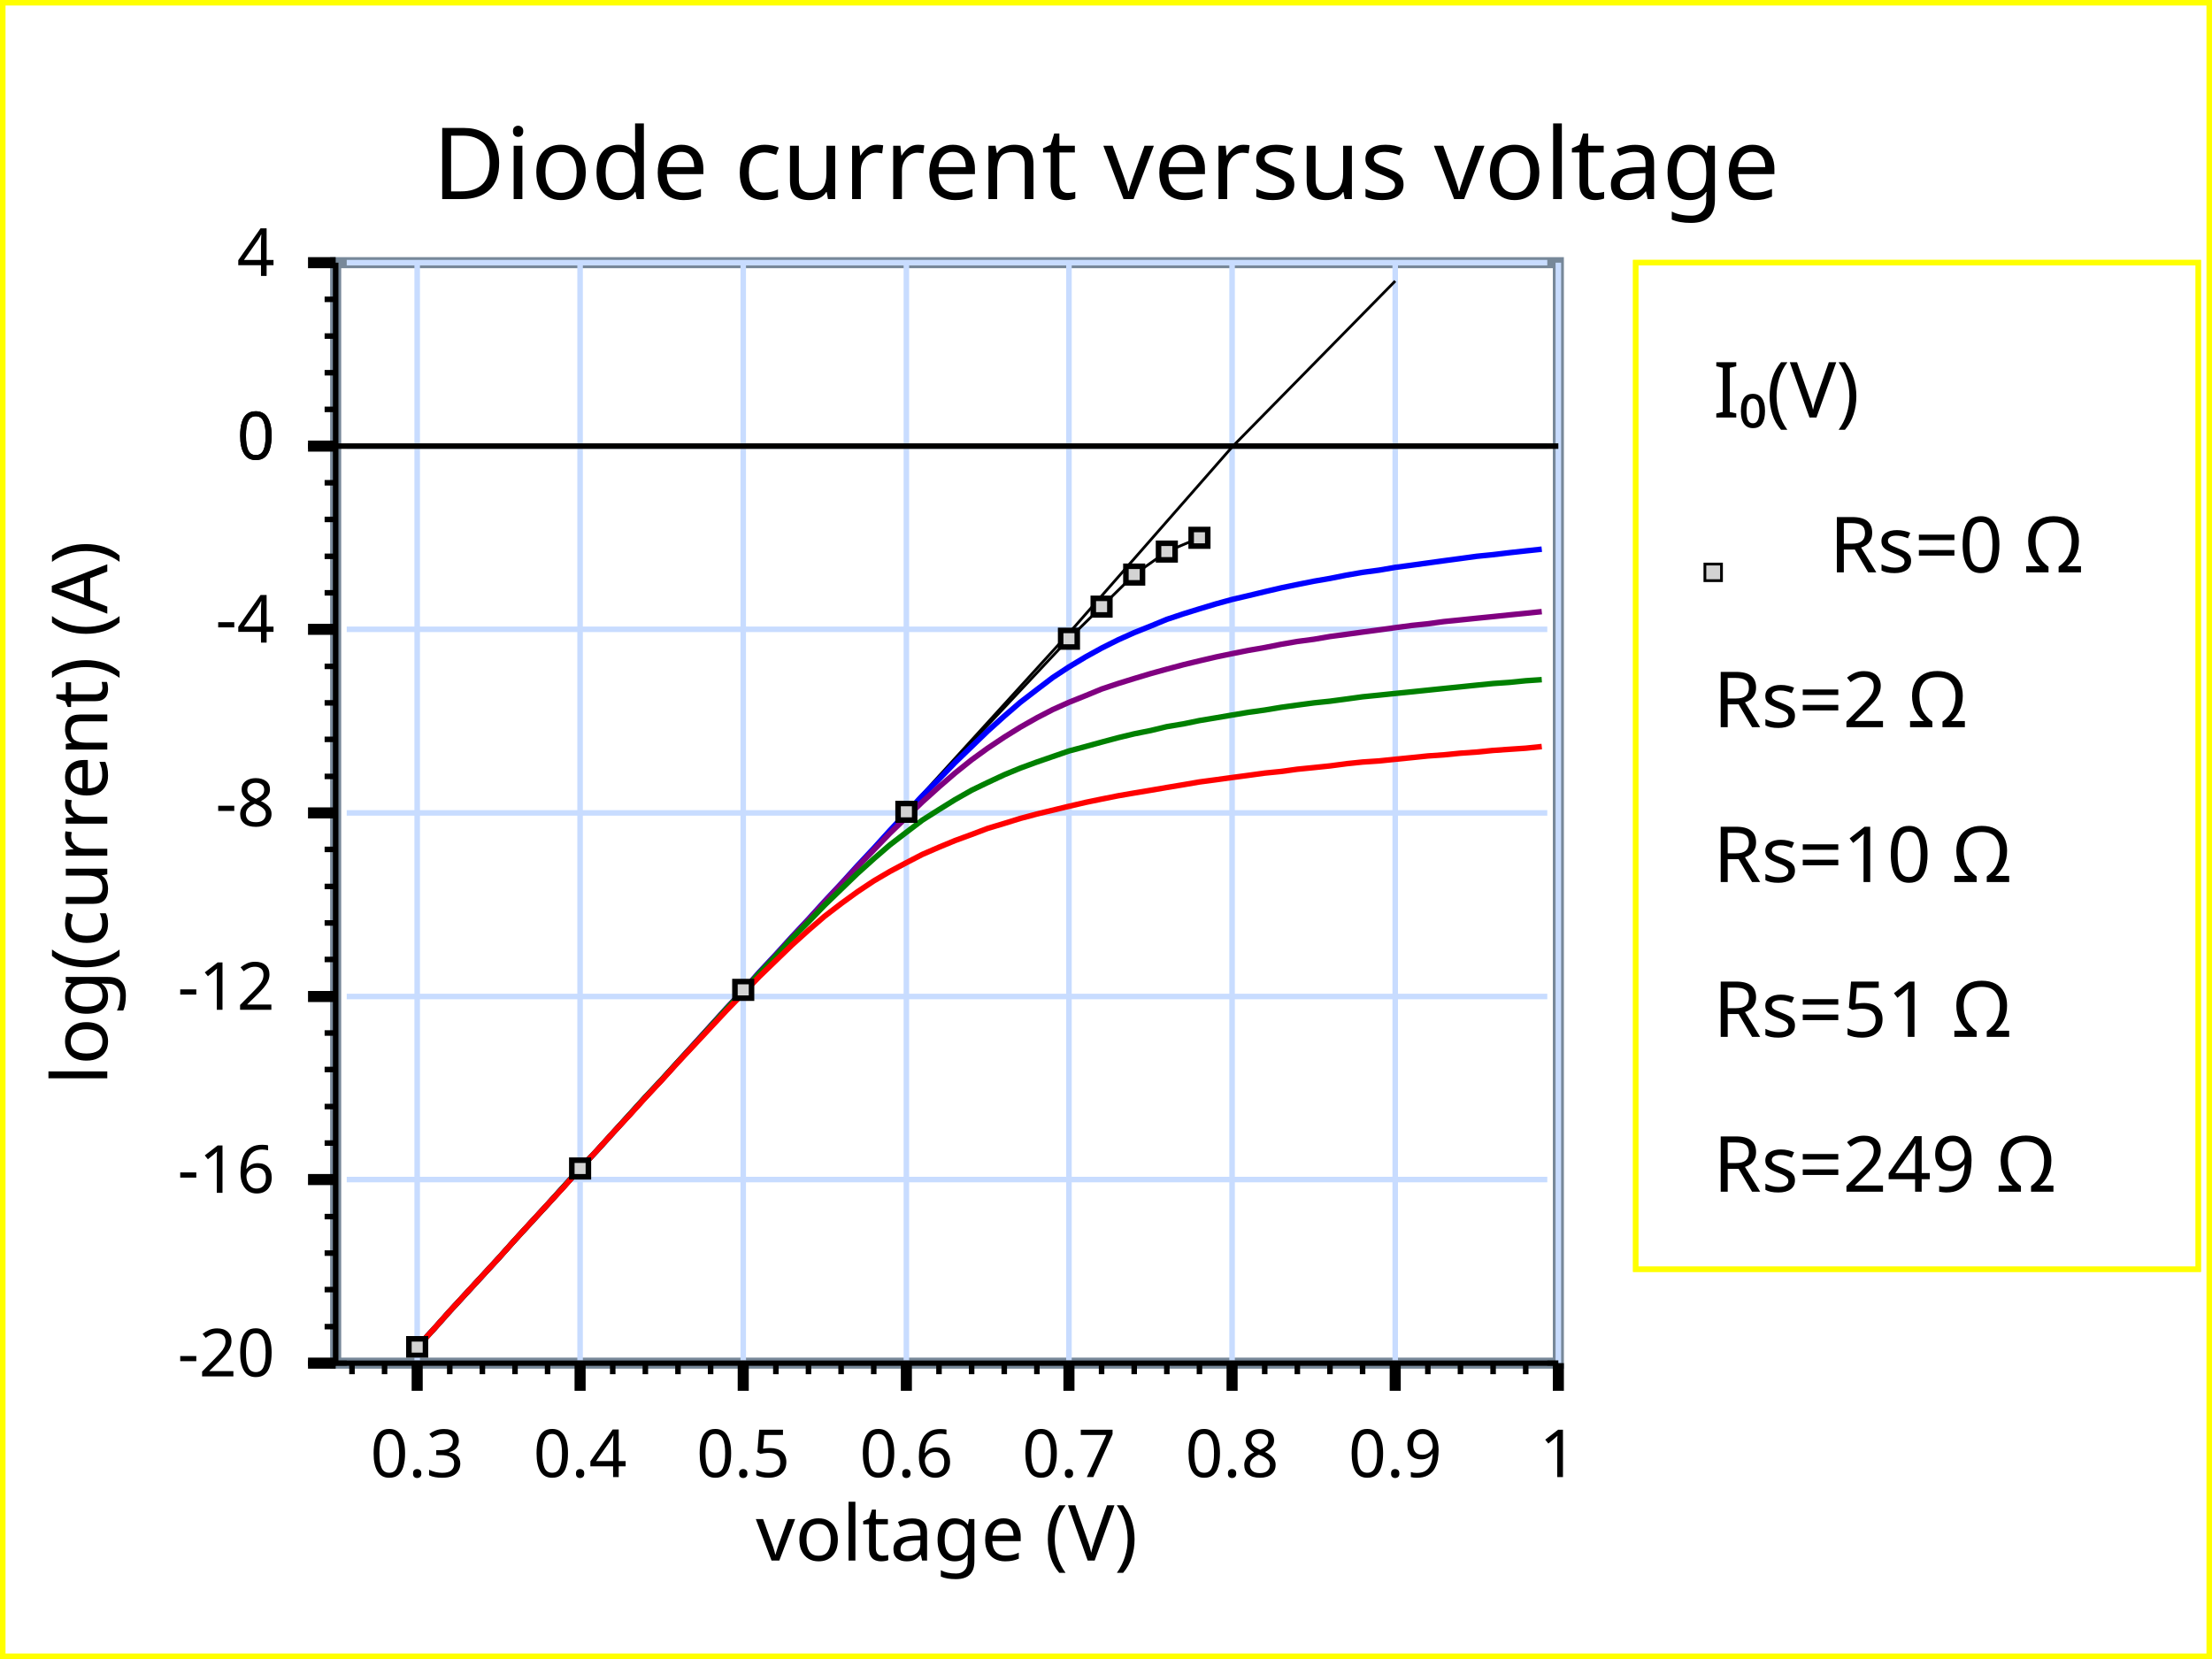
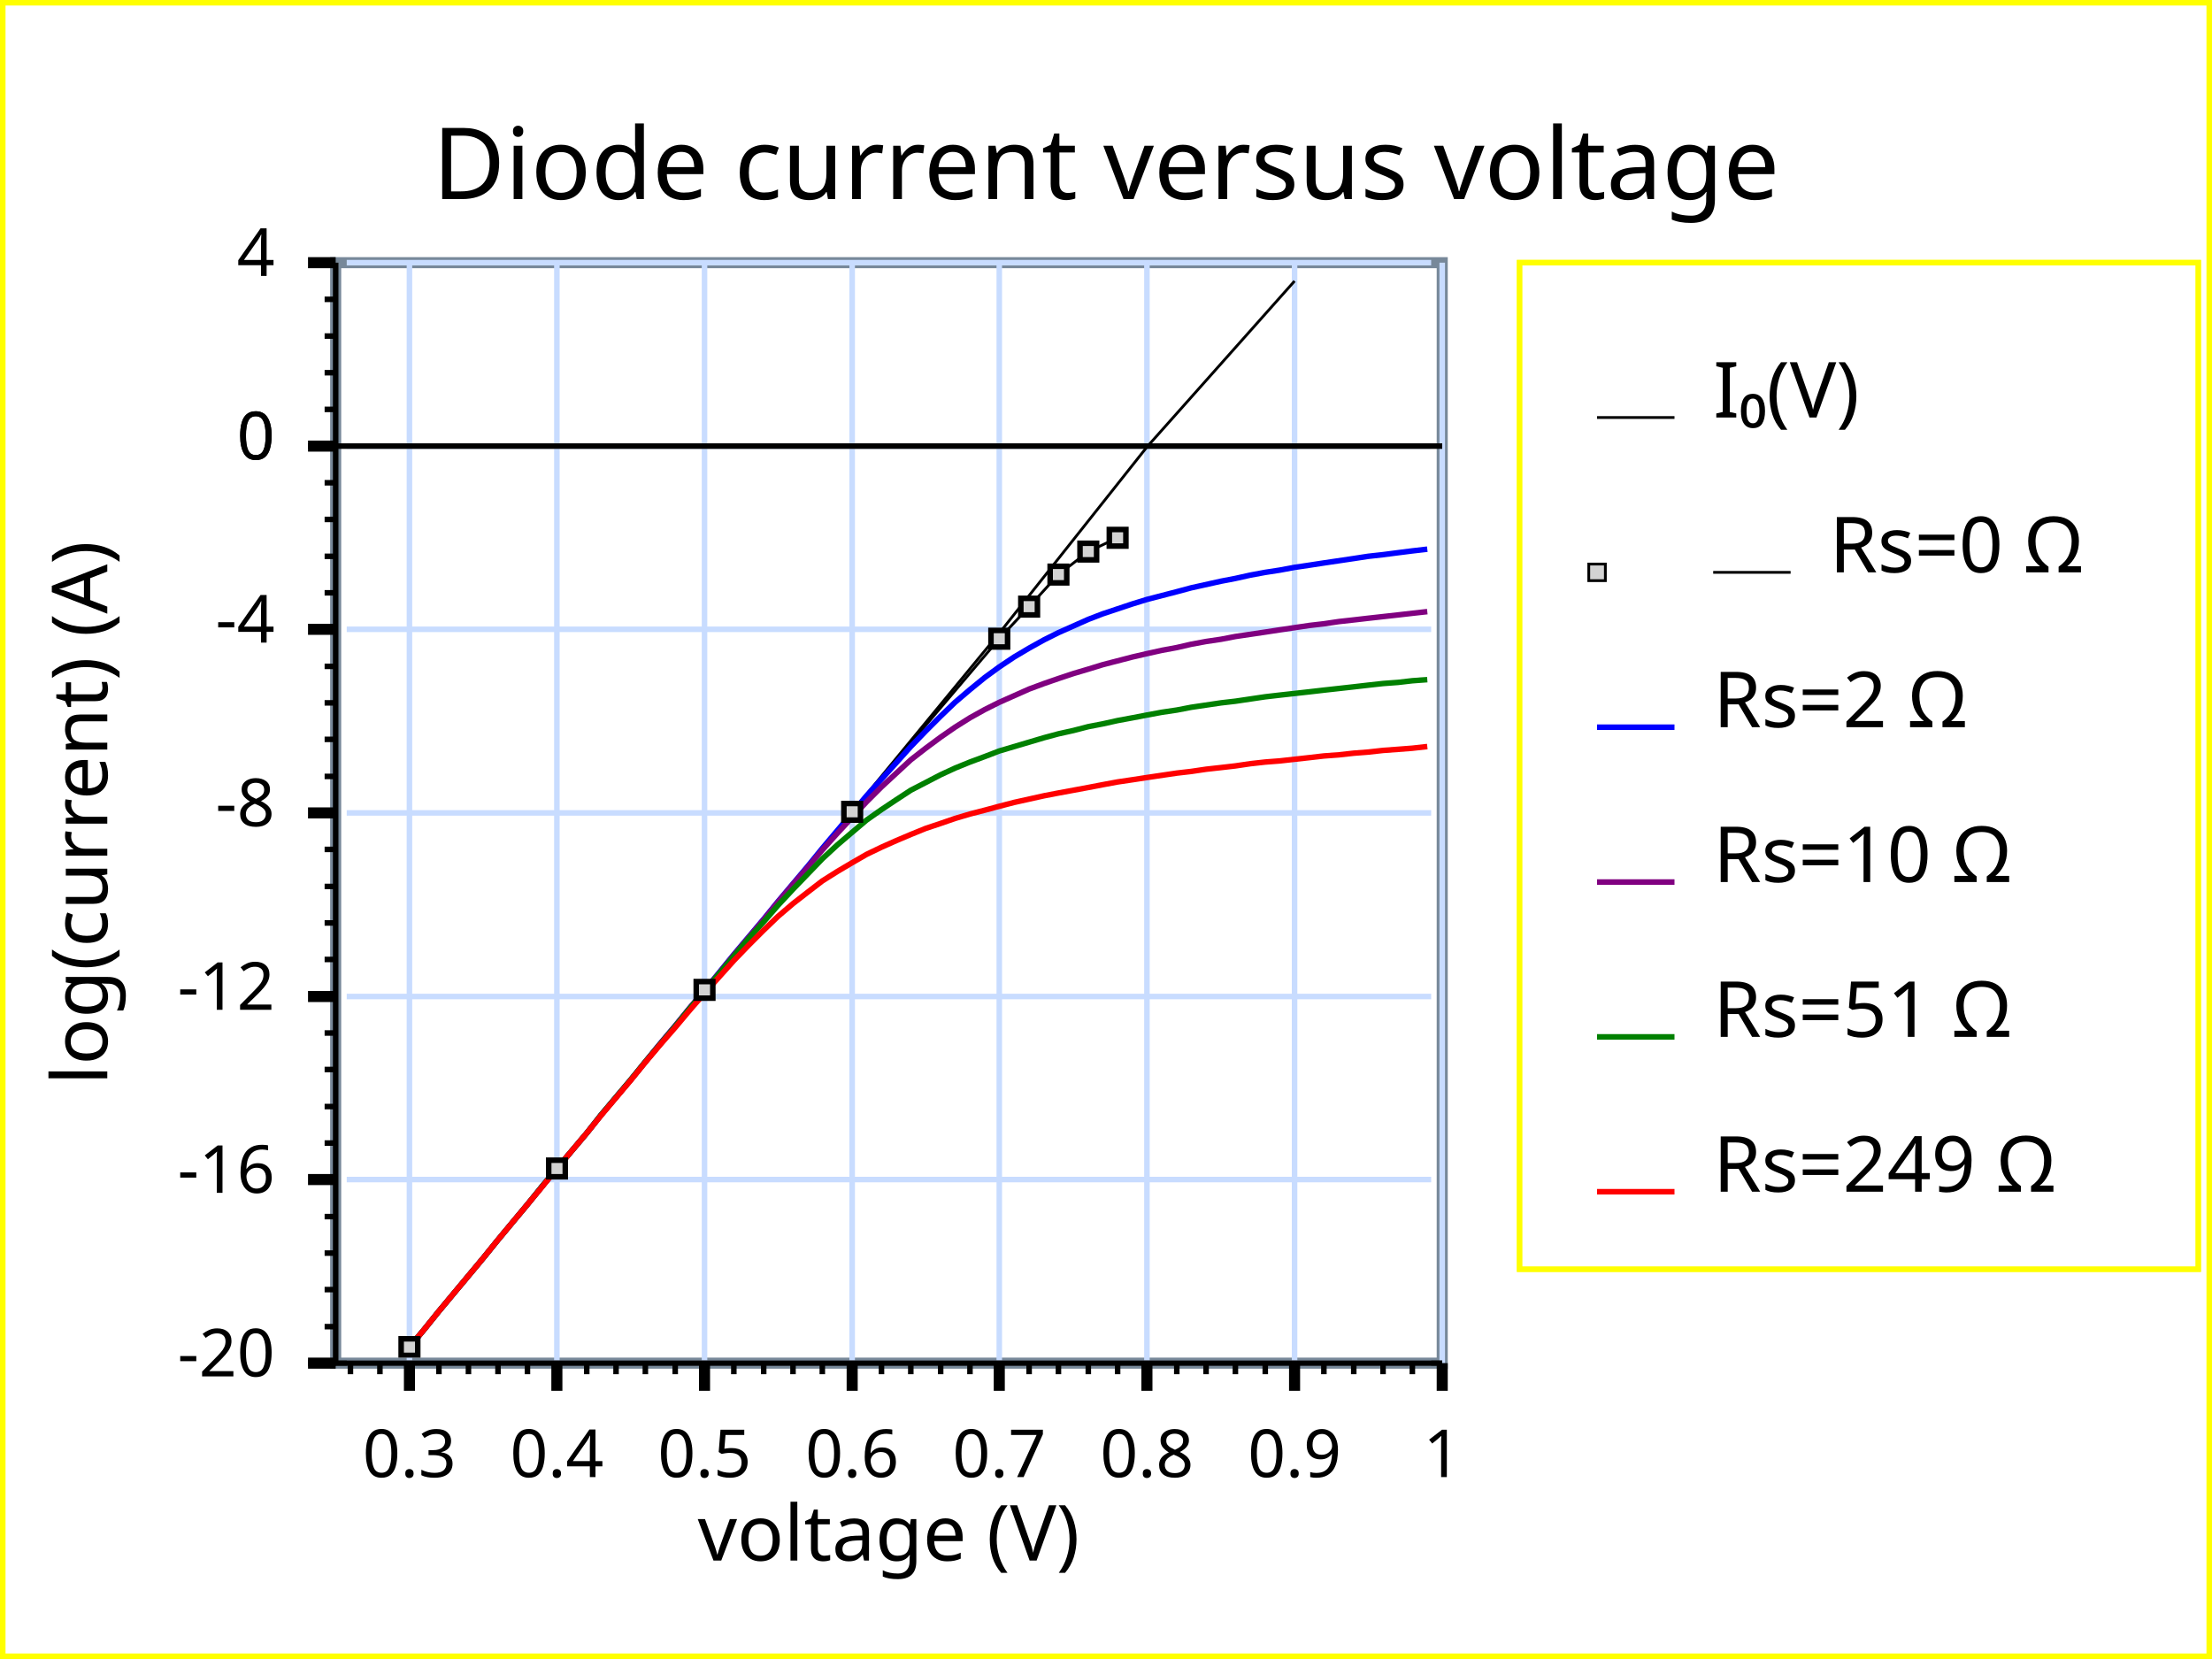
<svg xmlns="http://www.w3.org/2000/svg" width="400" height="300" version="1.1">
  <meta name="copyright" content="Paul A. Bristow" />
  <meta name="date" content="2016" />
  <clipPath id="plot_window">
-     <rect x="61.7" y="48.5" width="219.1" height="197" />
+     <rect x="61.7" y="48.5" width="198.1" height="197" />
  </clipPath>
  <g id="imageBackground" stroke="rgb(255,255,0)" fill="rgb(255,255,255)" stroke-width="2">
    <rect x="0" y="0" width="400" height="300" />
  </g>
  <g id="plotBackground" stroke="rgb(119,136,153)" fill="rgb(255,255,255)" stroke-width="2">
-     <rect x="60.7" y="47.5" width="221.1" height="199" />
+     <rect x="60.7" y="47.5" width="200.1" height="199" />
  </g>
  <g id="yMinorGrid" stroke="rgb(200,220,255)" stroke-width="0.5" />
  <g id="yMajorGrid" stroke="rgb(200,220,255)" stroke-width="1">
-     <path d="M62.7,80.67 L279.8,80.67 M62.7,47.5 L279.8,47.5 M62.7,80.67 L279.8,80.67 M62.7,113.8 L279.8,113.8 M62.7,147 L279.8,147 M62.7,180.2 L279.8,180.2 M62.7,213.3 L279.8,213.3 M62.7,246.5 L279.8,246.5 " fill="none" />
+     <path d="M62.7,80.67 L258.8,80.67 M62.7,47.5 L258.8,47.5 M62.7,80.67 L258.8,80.67 M62.7,113.8 L258.8,113.8 M62.7,147 L258.8,147 M62.7,180.2 L258.8,180.2 M62.7,213.3 L258.8,213.3 M62.7,246.5 L258.8,246.5 " fill="none" />
  </g>
  <g id="xMinorGrid" stroke="rgb(200,220,255)" stroke-width="0.5" />
  <g id="xMajorGrid" stroke="rgb(200,220,255)" stroke-width="1">
-     <path d="M75.44,47.5 L75.44,246.5 M104.9,47.5 L104.9,246.5 M134.4,47.5 L134.4,246.5 M163.9,47.5 L163.9,246.5 M193.3,47.5 L193.3,246.5 M222.8,47.5 L222.8,246.5 M252.3,47.5 L252.3,246.5 M281.8,47.5 L281.8,246.5 " fill="none" />
+     <path d="M74.04,47.5 L74.04,246.5 M100.7,47.5 L100.7,246.5 M127.4,47.5 L127.4,246.5 M154.1,47.5 L154.1,246.5 M180.7,47.5 L180.7,246.5 M207.4,47.5 L207.4,246.5 M234.1,47.5 L234.1,246.5 M260.8,47.5 L260.8,246.5 " fill="none" />
  </g>
  <g id="yAxis" stroke="rgb(0,0,0)" stroke-width="1">
    <line x1="60.7" y1="47.5" x2="60.7" y2="246.5" />
  </g>
  <g id="xAxis" stroke="rgb(0,0,0)" stroke-width="1">
-     <line x1="55.7" y1="80.67" x2="281.8" y2="80.67" />
-     <line x1="55.7" y1="246.5" x2="281.8" y2="246.5" />
+     <line x1="55.7" y1="80.67" x2="260.8" y2="80.67" />
+     <line x1="55.7" y1="246.5" x2="260.8" y2="246.5" />
  </g>
  <g id="yMinorTicks" stroke="rgb(0,0,0)" stroke-width="1">
    <path d="M58.7,74.03 L60.7,74.03 M58.7,67.4 L60.7,67.4 M58.7,60.77 L60.7,60.77 M58.7,54.13 L60.7,54.13 M58.7,80.67 L60.7,80.67 M58.7,87.3 L60.7,87.3 M58.7,93.93 L60.7,93.93 M58.7,100.6 L60.7,100.6 M58.7,107.2 L60.7,107.2 M58.7,113.8 L60.7,113.8 M58.7,120.5 L60.7,120.5 M58.7,127.1 L60.7,127.1 M58.7,133.7 L60.7,133.7 M58.7,140.4 L60.7,140.4 M58.7,147 L60.7,147 M58.7,147 L60.7,147 M58.7,153.6 L60.7,153.6 M58.7,160.3 L60.7,160.3 M58.7,166.9 L60.7,166.9 M58.7,173.5 L60.7,173.5 M58.7,180.2 L60.7,180.2 M58.7,186.8 L60.7,186.8 M58.7,193.4 L60.7,193.4 M58.7,200.1 L60.7,200.1 M58.7,206.7 L60.7,206.7 M58.7,213.3 L60.7,213.3 M58.7,220 L60.7,220 M58.7,226.6 L60.7,226.6 M58.7,233.2 L60.7,233.2 M58.7,239.9 L60.7,239.9 M58.7,246.5 L60.7,246.5 " fill="none" />
  </g>
  <g id="xMinorTicks" stroke="rgb(0,0,0)" stroke-width="1">
-     <path d="M63.65,246.5 L63.65,248.5 M69.54,246.5 L69.54,248.5 M81.33,246.5 L81.33,248.5 M87.23,246.5 L87.23,248.5 M93.13,246.5 L93.13,248.5 M99.02,246.5 L99.02,248.5 M110.8,246.5 L110.8,248.5 M116.7,246.5 L116.7,248.5 M122.6,246.5 L122.6,248.5 M128.5,246.5 L128.5,248.5 M140.3,246.5 L140.3,248.5 M146.2,246.5 L146.2,248.5 M152.1,246.5 L152.1,248.5 M158,246.5 L158,248.5 M169.8,246.5 L169.8,248.5 M175.7,246.5 L175.7,248.5 M181.6,246.5 L181.6,248.5 M187.5,246.5 L187.5,248.5 M199.2,246.5 L199.2,248.5 M205.1,246.5 L205.1,248.5 M211,246.5 L211,248.5 M216.9,246.5 L216.9,248.5 M228.7,246.5 L228.7,248.5 M234.6,246.5 L234.6,248.5 M240.5,246.5 L240.5,248.5 M246.4,246.5 L246.4,248.5 M258.2,246.5 L258.2,248.5 M264.1,246.5 L264.1,248.5 M270,246.5 L270,248.5 M275.9,246.5 L275.9,248.5 " fill="none" />
+     <path d="M63.37,246.5 L63.37,248.5 M68.7,246.5 L68.7,248.5 M79.37,246.5 L79.37,248.5 M84.71,246.5 L84.71,248.5 M90.05,246.5 L90.05,248.5 M95.38,246.5 L95.38,248.5 M106.1,246.5 L106.1,248.5 M111.4,246.5 L111.4,248.5 M116.7,246.5 L116.7,248.5 M122.1,246.5 L122.1,248.5 M132.7,246.5 L132.7,248.5 M138.1,246.5 L138.1,248.5 M143.4,246.5 L143.4,248.5 M148.7,246.5 L148.7,248.5 M159.4,246.5 L159.4,248.5 M164.7,246.5 L164.7,248.5 M170.1,246.5 L170.1,248.5 M175.4,246.5 L175.4,248.5 M186.1,246.5 L186.1,248.5 M191.4,246.5 L191.4,248.5 M196.8,246.5 L196.8,248.5 M202.1,246.5 L202.1,248.5 M212.8,246.5 L212.8,248.5 M218.1,246.5 L218.1,248.5 M223.4,246.5 L223.4,248.5 M228.8,246.5 L228.8,248.5 M239.4,246.5 L239.4,248.5 M244.8,246.5 L244.8,248.5 M250.1,246.5 L250.1,248.5 M255.4,246.5 L255.4,248.5 " fill="none" />
  </g>
  <g id="yMajorTicks" stroke="rgb(0,0,0)" stroke-width="2">
    <path d="M55.7,80.67 L60.7,80.67 M55.7,47.5 L60.7,47.5 M55.7,80.67 L60.7,80.67 M55.7,113.8 L60.7,113.8 M55.7,147 L60.7,147 M55.7,180.2 L60.7,180.2 M55.7,213.3 L60.7,213.3 M55.7,246.5 L60.7,246.5 " fill="none" />
  </g>
  <g id="xMajorTicks" stroke="rgb(0,0,0)" stroke-width="2">
-     <path d="M75.44,246.5 L75.44,251.5 M104.9,246.5 L104.9,251.5 M134.4,246.5 L134.4,251.5 M163.9,246.5 L163.9,251.5 M193.3,246.5 L193.3,251.5 M222.8,246.5 L222.8,251.5 M252.3,246.5 L252.3,251.5 M281.8,246.5 L281.8,251.5 " fill="none" />
+     <path d="M74.04,246.5 L74.04,251.5 M100.7,246.5 L100.7,251.5 M127.4,246.5 L127.4,251.5 M154.1,246.5 L154.1,251.5 M180.7,246.5 L180.7,251.5 M207.4,246.5 L207.4,251.5 M234.1,246.5 L234.1,251.5 M260.8,246.5 L260.8,251.5 " fill="none" />
  </g>
  <g id="xTicksValues">
-     <text x="75.44" y="267.1" text-anchor="middle" font-size="12" font-family="Lucida Sans Unicode">0.3</text>
-     <text x="104.9" y="267.1" text-anchor="middle" font-size="12" font-family="Lucida Sans Unicode">0.4</text>
-     <text x="134.4" y="267.1" text-anchor="middle" font-size="12" font-family="Lucida Sans Unicode">0.5</text>
-     <text x="163.9" y="267.1" text-anchor="middle" font-size="12" font-family="Lucida Sans Unicode">0.6</text>
-     <text x="193.3" y="267.1" text-anchor="middle" font-size="12" font-family="Lucida Sans Unicode">0.7</text>
-     <text x="222.8" y="267.1" text-anchor="middle" font-size="12" font-family="Lucida Sans Unicode">0.8</text>
-     <text x="252.3" y="267.1" text-anchor="middle" font-size="12" font-family="Lucida Sans Unicode">0.9</text>
-     <text x="281.8" y="267.1" text-anchor="middle" font-size="12" font-family="Lucida Sans Unicode">1</text>
+     <text x="74.04" y="267.1" text-anchor="middle" font-size="12" font-family="Lucida Sans Unicode">0.3</text>
+     <text x="100.7" y="267.1" text-anchor="middle" font-size="12" font-family="Lucida Sans Unicode">0.4</text>
+     <text x="127.4" y="267.1" text-anchor="middle" font-size="12" font-family="Lucida Sans Unicode">0.5</text>
+     <text x="154.1" y="267.1" text-anchor="middle" font-size="12" font-family="Lucida Sans Unicode">0.6</text>
+     <text x="180.7" y="267.1" text-anchor="middle" font-size="12" font-family="Lucida Sans Unicode">0.7</text>
+     <text x="207.4" y="267.1" text-anchor="middle" font-size="12" font-family="Lucida Sans Unicode">0.8</text>
+     <text x="234.1" y="267.1" text-anchor="middle" font-size="12" font-family="Lucida Sans Unicode">0.9</text>
+     <text x="260.8" y="267.1" text-anchor="middle" font-size="12" font-family="Lucida Sans Unicode">1</text>
  </g>
  <g id="yTicksValues">
    <text x="49.7" y="83.07" text-anchor="end" font-size="12" font-family="Lucida Sans Unicode">0</text>
    <text x="49.7" y="49.9" text-anchor="end" font-size="12" font-family="Lucida Sans Unicode">4</text>
    <text x="49.7" y="83.07" text-anchor="end" font-size="12" font-family="Lucida Sans Unicode">0</text>
    <text x="49.7" y="116.2" text-anchor="end" font-size="12" font-family="Lucida Sans Unicode">-4</text>
    <text x="49.7" y="149.4" text-anchor="end" font-size="12" font-family="Lucida Sans Unicode">-8</text>
    <text x="49.7" y="182.6" text-anchor="end" font-size="12" font-family="Lucida Sans Unicode">-12</text>
    <text x="49.7" y="215.7" text-anchor="end" font-size="12" font-family="Lucida Sans Unicode">-16</text>
    <text x="49.7" y="248.9" text-anchor="end" font-size="12" font-family="Lucida Sans Unicode">-20</text>
  </g>
  <g id="yLabel">
    <text x="19.4" y="147" text-anchor="middle" transform="rotate(-90 19.4 147 )" font-size="14" font-family="Lucida Sans Unicode">log(current) (A)</text>
  </g>
  <g id="xLabel">
-     <text x="171.2" y="282.2" text-anchor="middle" font-size="14" font-family="Lucida Sans Unicode">voltage (V)</text>
+     <text x="160.7" y="282.2" text-anchor="middle" font-size="14" font-family="Lucida Sans Unicode">voltage (V)</text>
  </g>
  <g id="plotLines" stroke-width="2">
    <g clip-path="url(#plot_window)" stroke="rgb(0,0,0)" stroke-width="0.5">
-       <path d="M75.44,243.6 L75.44,243.6 L104.9,211.3 L134.4,179 L163.9,146.8 L193.3,114.5 L222.8,80.83 L252.3,50.82 " fill="none" />
+       <path d="M74.04,243.6 L74.04,243.6 L100.7,211.3 L127.4,179 L154.1,146.8 L180.7,114.5 L207.4,80.83 L234.1,50.82 " fill="none" />
    </g>
    <g clip-path="url(#plot_window)" stroke="rgb(0,0,0)" stroke-width="0.5">
-       <path d="M75.44,243.6 L75.44,243.6 L104.9,211.3 L134.4,179 L163.9,146.8 L193.3,115.5 L199.2,109.7 L205.1,103.9 L211,99.74 L216.9,97.25 " fill="none" />
+       <path d="M74.04,243.6 L74.04,243.6 L100.7,211.3 L127.4,179 L154.1,146.8 L180.7,115.5 L186.1,109.7 L191.4,103.9 L196.8,99.74 L202.1,97.25 " fill="none" />
    </g>
    <g clip-path="url(#plot_window)" stroke="rgb(0,0,255)" stroke-width="1">
-       <path d="M75.44,243.6 L75.44,243.6 L78.39,240.4 L81.33,237.1 L84.28,233.9 L87.23,230.7 L90.18,227.5 L93.13,224.2 L96.07,221 L99.02,217.8 L102,214.5 L104.9,211.3 L107.9,208.1 L110.8,204.9 L113.8,201.6 L116.7,198.4 L119.7,195.2 L122.6,192 L125.6,188.7 L128.5,185.5 L131.4,182.3 L134.4,179.1 L137.3,175.8 L140.3,172.6 L143.2,169.4 L146.2,166.2 L149.1,163 L152.1,159.8 L155,156.6 L158,153.4 L160.9,150.2 L163.9,147 L166.8,143.9 L169.8,140.9 L172.7,137.9 L175.7,135 L178.6,132.2 L181.6,129.5 L184.5,127 L187.5,124.7 L190.4,122.5 L193.3,120.6 L196.3,118.8 L199.2,117.2 L202.2,115.7 L205.1,114.4 L208.1,113.2 L211,112 L214,111 L216.9,110.1 L219.9,109.2 L222.8,108.4 L225.8,107.7 L228.7,107 L231.7,106.3 L234.6,105.7 L237.6,105.1 L240.5,104.6 L243.5,104 L246.4,103.5 L249.4,103.1 L252.3,102.6 L255.3,102.2 L258.2,101.8 L261.1,101.4 L264.1,101 L267,100.6 L270,100.3 L272.9,99.95 L275.9,99.62 L278.8,99.31 " fill="none" />
+       <path d="M74.04,243.6 L74.04,243.6 L76.71,240.4 L79.37,237.1 L82.04,233.9 L84.71,230.7 L87.38,227.5 L90.05,224.2 L92.71,221 L95.38,217.8 L98.05,214.5 L100.7,211.3 L103.4,208.1 L106.1,204.9 L108.7,201.6 L111.4,198.4 L114.1,195.2 L116.7,192 L119.4,188.7 L122.1,185.5 L124.7,182.3 L127.4,179.1 L130.1,175.8 L132.7,172.6 L135.4,169.4 L138.1,166.2 L140.7,163 L143.4,159.8 L146.1,156.6 L148.7,153.4 L151.4,150.2 L154.1,147 L156.7,143.9 L159.4,140.9 L162.1,137.9 L164.7,135 L167.4,132.2 L170.1,129.5 L172.7,127 L175.4,124.7 L178.1,122.5 L180.7,120.6 L183.4,118.8 L186.1,117.2 L188.8,115.7 L191.4,114.4 L194.1,113.2 L196.8,112 L199.4,111 L202.1,110.1 L204.8,109.2 L207.4,108.4 L210.1,107.7 L212.8,107 L215.4,106.3 L218.1,105.7 L220.8,105.1 L223.4,104.6 L226.1,104 L228.8,103.5 L231.4,103.1 L234.1,102.6 L236.8,102.2 L239.4,101.8 L242.1,101.4 L244.8,101 L247.4,100.6 L250.1,100.3 L252.8,99.95 L255.4,99.62 L258.1,99.31 " fill="none" />
    </g>
    <g clip-path="url(#plot_window)" stroke="rgb(128,0,128)" stroke-width="1">
-       <path d="M75.44,243.6 L75.44,243.6 L78.39,240.4 L81.33,237.1 L84.28,233.9 L87.23,230.7 L90.18,227.5 L93.13,224.2 L96.07,221 L99.02,217.8 L102,214.5 L104.9,211.3 L107.9,208.1 L110.8,204.9 L113.8,201.6 L116.7,198.4 L119.7,195.2 L122.6,192 L125.6,188.7 L128.5,185.5 L131.4,182.3 L134.4,179.1 L137.3,175.9 L140.3,172.7 L143.2,169.5 L146.2,166.3 L149.1,163.1 L152.1,159.9 L155,156.8 L158,153.7 L160.9,150.7 L163.9,147.8 L166.8,145 L169.8,142.3 L172.7,139.8 L175.7,137.4 L178.6,135.3 L181.6,133.3 L184.5,131.5 L187.5,129.8 L190.4,128.3 L193.3,127 L196.3,125.8 L199.2,124.6 L202.2,123.6 L205.1,122.7 L208.1,121.8 L211,121 L214,120.2 L216.9,119.5 L219.9,118.8 L222.8,118.2 L225.8,117.6 L228.7,117.1 L231.7,116.5 L234.6,116 L237.6,115.6 L240.5,115.1 L243.5,114.7 L246.4,114.3 L249.4,113.9 L252.3,113.5 L255.3,113.1 L258.2,112.8 L261.1,112.4 L264.1,112.1 L267,111.8 L270,111.5 L272.9,111.2 L275.9,110.9 L278.8,110.6 " fill="none" />
+       <path d="M74.04,243.6 L74.04,243.6 L76.71,240.4 L79.37,237.1 L82.04,233.9 L84.71,230.7 L87.38,227.5 L90.05,224.2 L92.71,221 L95.38,217.8 L98.05,214.5 L100.7,211.3 L103.4,208.1 L106.1,204.9 L108.7,201.6 L111.4,198.4 L114.1,195.2 L116.7,192 L119.4,188.7 L122.1,185.5 L124.7,182.3 L127.4,179.1 L130.1,175.9 L132.7,172.7 L135.4,169.5 L138.1,166.3 L140.7,163.1 L143.4,159.9 L146.1,156.8 L148.7,153.7 L151.4,150.7 L154.1,147.8 L156.7,145 L159.4,142.3 L162.1,139.8 L164.7,137.4 L167.4,135.3 L170.1,133.3 L172.7,131.5 L175.4,129.8 L178.1,128.3 L180.7,127 L183.4,125.8 L186.1,124.6 L188.8,123.6 L191.4,122.7 L194.1,121.8 L196.8,121 L199.4,120.2 L202.1,119.5 L204.8,118.8 L207.4,118.2 L210.1,117.6 L212.8,117.1 L215.4,116.5 L218.1,116 L220.8,115.6 L223.4,115.1 L226.1,114.7 L228.8,114.3 L231.4,113.9 L234.1,113.5 L236.8,113.1 L239.4,112.8 L242.1,112.4 L244.8,112.1 L247.4,111.8 L250.1,111.5 L252.8,111.2 L255.4,110.9 L258.1,110.6 " fill="none" />
    </g>
    <g clip-path="url(#plot_window)" stroke="rgb(0,128,0)" stroke-width="1">
-       <path d="M75.44,243.6 L75.44,243.6 L78.39,240.4 L81.33,237.1 L84.28,233.9 L87.23,230.7 L90.18,227.5 L93.13,224.2 L96.07,221 L99.02,217.8 L102,214.5 L104.9,211.3 L107.9,208.1 L110.8,204.9 L113.8,201.6 L116.7,198.4 L119.7,195.2 L122.6,192 L125.6,188.8 L128.5,185.6 L131.4,182.4 L134.4,179.2 L137.3,176 L140.3,172.9 L143.2,169.7 L146.2,166.7 L149.1,163.7 L152.1,160.8 L155,158 L158,155.3 L160.9,152.8 L163.9,150.5 L166.8,148.3 L169.8,146.4 L172.7,144.6 L175.7,142.9 L178.6,141.5 L181.6,140.1 L184.5,138.9 L187.5,137.8 L190.4,136.8 L193.3,135.8 L196.3,135 L199.2,134.2 L202.2,133.4 L205.1,132.7 L208.1,132.1 L211,131.4 L214,130.9 L216.9,130.3 L219.9,129.8 L222.8,129.3 L225.8,128.8 L228.7,128.4 L231.7,127.9 L234.6,127.5 L237.6,127.1 L240.5,126.8 L243.5,126.4 L246.4,126 L249.4,125.7 L252.3,125.4 L255.3,125.1 L258.2,124.8 L261.1,124.5 L264.1,124.2 L267,123.9 L270,123.6 L272.9,123.4 L275.9,123.1 L278.8,122.9 " fill="none" />
+       <path d="M74.04,243.6 L74.04,243.6 L76.71,240.4 L79.37,237.1 L82.04,233.9 L84.71,230.7 L87.38,227.5 L90.05,224.2 L92.71,221 L95.38,217.8 L98.05,214.5 L100.7,211.3 L103.4,208.1 L106.1,204.9 L108.7,201.6 L111.4,198.4 L114.1,195.2 L116.7,192 L119.4,188.8 L122.1,185.6 L124.7,182.4 L127.4,179.2 L130.1,176 L132.7,172.9 L135.4,169.7 L138.1,166.7 L140.7,163.7 L143.4,160.8 L146.1,158 L148.7,155.3 L151.4,152.8 L154.1,150.5 L156.7,148.3 L159.4,146.4 L162.1,144.6 L164.7,142.9 L167.4,141.5 L170.1,140.1 L172.7,138.9 L175.4,137.8 L178.1,136.8 L180.7,135.8 L183.4,135 L186.1,134.2 L188.8,133.4 L191.4,132.7 L194.1,132.1 L196.8,131.4 L199.4,130.9 L202.1,130.3 L204.8,129.8 L207.4,129.3 L210.1,128.8 L212.8,128.4 L215.4,127.9 L218.1,127.5 L220.8,127.1 L223.4,126.8 L226.1,126.4 L228.8,126 L231.4,125.7 L234.1,125.4 L236.8,125.1 L239.4,124.8 L242.1,124.5 L244.8,124.2 L247.4,123.9 L250.1,123.6 L252.8,123.4 L255.4,123.1 L258.1,122.9 " fill="none" />
    </g>
    <g clip-path="url(#plot_window)" stroke="rgb(255,0,0)" stroke-width="1">
-       <path d="M75.44,243.6 L75.44,243.6 L78.39,240.4 L81.33,237.1 L84.28,233.9 L87.23,230.7 L90.18,227.5 L93.13,224.2 L96.07,221 L99.02,217.8 L102,214.6 L104.9,211.3 L107.9,208.1 L110.8,204.9 L113.8,201.7 L116.7,198.5 L119.7,195.3 L122.6,192.1 L125.6,188.9 L128.5,185.8 L131.4,182.7 L134.4,179.6 L137.3,176.6 L140.3,173.7 L143.2,170.9 L146.2,168.2 L149.1,165.7 L152.1,163.4 L155,161.3 L158,159.3 L160.9,157.6 L163.9,156 L166.8,154.5 L169.8,153.2 L172.7,152 L175.7,150.9 L178.6,149.8 L181.6,148.9 L184.5,148 L187.5,147.2 L190.4,146.5 L193.3,145.8 L196.3,145.1 L199.2,144.5 L202.2,143.9 L205.1,143.4 L208.1,142.9 L211,142.4 L214,141.9 L216.9,141.4 L219.9,141 L222.8,140.6 L225.8,140.2 L228.7,139.8 L231.7,139.5 L234.6,139.1 L237.6,138.8 L240.5,138.5 L243.5,138.1 L246.4,137.8 L249.4,137.6 L252.3,137.3 L255.3,137 L258.2,136.7 L261.1,136.5 L264.1,136.2 L267,136 L270,135.7 L272.9,135.5 L275.9,135.3 L278.8,135 " fill="none" />
+       <path d="M74.04,243.6 L74.04,243.6 L76.71,240.4 L79.37,237.1 L82.04,233.9 L84.71,230.7 L87.38,227.5 L90.05,224.2 L92.71,221 L95.38,217.8 L98.05,214.6 L100.7,211.3 L103.4,208.1 L106.1,204.9 L108.7,201.7 L111.4,198.5 L114.1,195.3 L116.7,192.1 L119.4,188.9 L122.1,185.8 L124.7,182.7 L127.4,179.6 L130.1,176.6 L132.7,173.7 L135.4,170.9 L138.1,168.2 L140.7,165.7 L143.4,163.4 L146.1,161.3 L148.7,159.3 L151.4,157.6 L154.1,156 L156.7,154.5 L159.4,153.2 L162.1,152 L164.7,150.9 L167.4,149.8 L170.1,148.9 L172.7,148 L175.4,147.2 L178.1,146.5 L180.7,145.8 L183.4,145.1 L186.1,144.5 L188.8,143.9 L191.4,143.4 L194.1,142.9 L196.8,142.4 L199.4,141.9 L202.1,141.4 L204.8,141 L207.4,140.6 L210.1,140.2 L212.8,139.8 L215.4,139.5 L218.1,139.1 L220.8,138.8 L223.4,138.5 L226.1,138.1 L228.8,137.8 L231.4,137.6 L234.1,137.3 L236.8,137 L239.4,136.7 L242.1,136.5 L244.8,136.2 L247.4,136 L250.1,135.7 L252.8,135.5 L255.4,135.3 L258.1,135 " fill="none" />
    </g>
  </g>
  <g id="plotPoints" clip-path="url(#plot_window)">
    <g stroke="rgb(0,0,0)" fill="rgb(211,211,211)">
-       <rect x="73.94" y="242.1" width="3" height="3" />
-       <rect x="103.4" y="209.8" width="3" height="3" />
-       <rect x="132.9" y="177.5" width="3" height="3" />
-       <rect x="162.4" y="145.3" width="3" height="3" />
-       <rect x="191.8" y="114" width="3" height="3" />
-       <rect x="197.7" y="108.2" width="3" height="3" />
-       <rect x="203.6" y="102.4" width="3" height="3" />
-       <rect x="209.5" y="98.24" width="3" height="3" />
-       <rect x="215.4" y="95.75" width="3" height="3" />
+       <rect x="72.54" y="242.1" width="3" height="3" />
+       <rect x="99.22" y="209.8" width="3" height="3" />
+       <rect x="125.9" y="177.5" width="3" height="3" />
+       <rect x="152.6" y="145.3" width="3" height="3" />
+       <rect x="179.2" y="114" width="3" height="3" />
+       <rect x="184.6" y="108.2" width="3" height="3" />
+       <rect x="189.9" y="102.4" width="3" height="3" />
+       <rect x="195.3" y="98.24" width="3" height="3" />
+       <rect x="200.6" y="95.75" width="3" height="3" />
    </g>
  </g>
  <g id="legendBackground" stroke="rgb(255,255,0)" fill="rgb(255,255,255)" stroke-width="1">
-     <rect x="295.8" y="47.5" width="101.7" height="182" />
-     <rect x="295.8" y="47.5" width="101.7" height="182" />
+     <rect x="274.8" y="47.5" width="122.7" height="182" />
+     <rect x="274.8" y="47.5" width="122.7" height="182" />
  </g>
  <g id="legendPoints">
    <g stroke="rgb(0,0,0)" fill="rgb(211,211,211)" stroke-width="0.5">
-       <rect x="308.3" y="102" width="3" height="3" />
+       <line x1="288.8" y1="75.5" x2="302.8" y2="75.5" />
+     </g>
+     <g stroke="rgb(0,0,0)" fill="rgb(211,211,211)" stroke-width="0.5">
+       <rect x="287.3" y="102" width="3" height="3" />
+       <line x1="309.8" y1="103.5" x2="323.8" y2="103.5" />
+     </g>
+     <g stroke="rgb(0,0,255)" fill="rgb(255,255,255)" stroke-width="1">
+       <line x1="288.8" y1="131.5" x2="302.8" y2="131.5" />
+     </g>
+     <g stroke="rgb(128,0,128)" fill="rgb(255,255,255)" stroke-width="1">
+       <line x1="288.8" y1="159.5" x2="302.8" y2="159.5" />
+     </g>
+     <g stroke="rgb(0,128,0)" fill="rgb(255,255,255)" stroke-width="1">
+       <line x1="288.8" y1="187.5" x2="302.8" y2="187.5" />
+     </g>
+     <g stroke="rgb(255,0,0)" fill="rgb(255,255,255)" stroke-width="1">
+       <line x1="288.8" y1="215.5" x2="302.8" y2="215.5" />
    </g>
  </g>
  <g id="legendText">
    <text x="309.8" y="75.5" font-size="14" font-family="Lucida Sans Unicode">I₀(V)</text>
    <text x="330.8" y="103.5" font-size="14" font-family="Lucida Sans Unicode">Rs=0 Ω</text>
    <text x="309.8" y="131.5" font-size="14" font-family="Lucida Sans Unicode">Rs=2 Ω</text>
    <text x="309.8" y="159.5" font-size="14" font-family="Lucida Sans Unicode">Rs=10 Ω</text>
    <text x="309.8" y="187.5" font-size="14" font-family="Lucida Sans Unicode">Rs=51 Ω</text>
    <text x="309.8" y="215.5" font-size="14" font-family="Lucida Sans Unicode">Rs=249 Ω</text>
  </g>
  <g id="title">
    <text x="200" y="36" text-anchor="middle" font-size="18" font-family="Lucida Sans Unicode">Diode current versus voltage</text>
  </g>
  <g id="plotXValues" />
  <g id="plotYValues" />
</svg>
